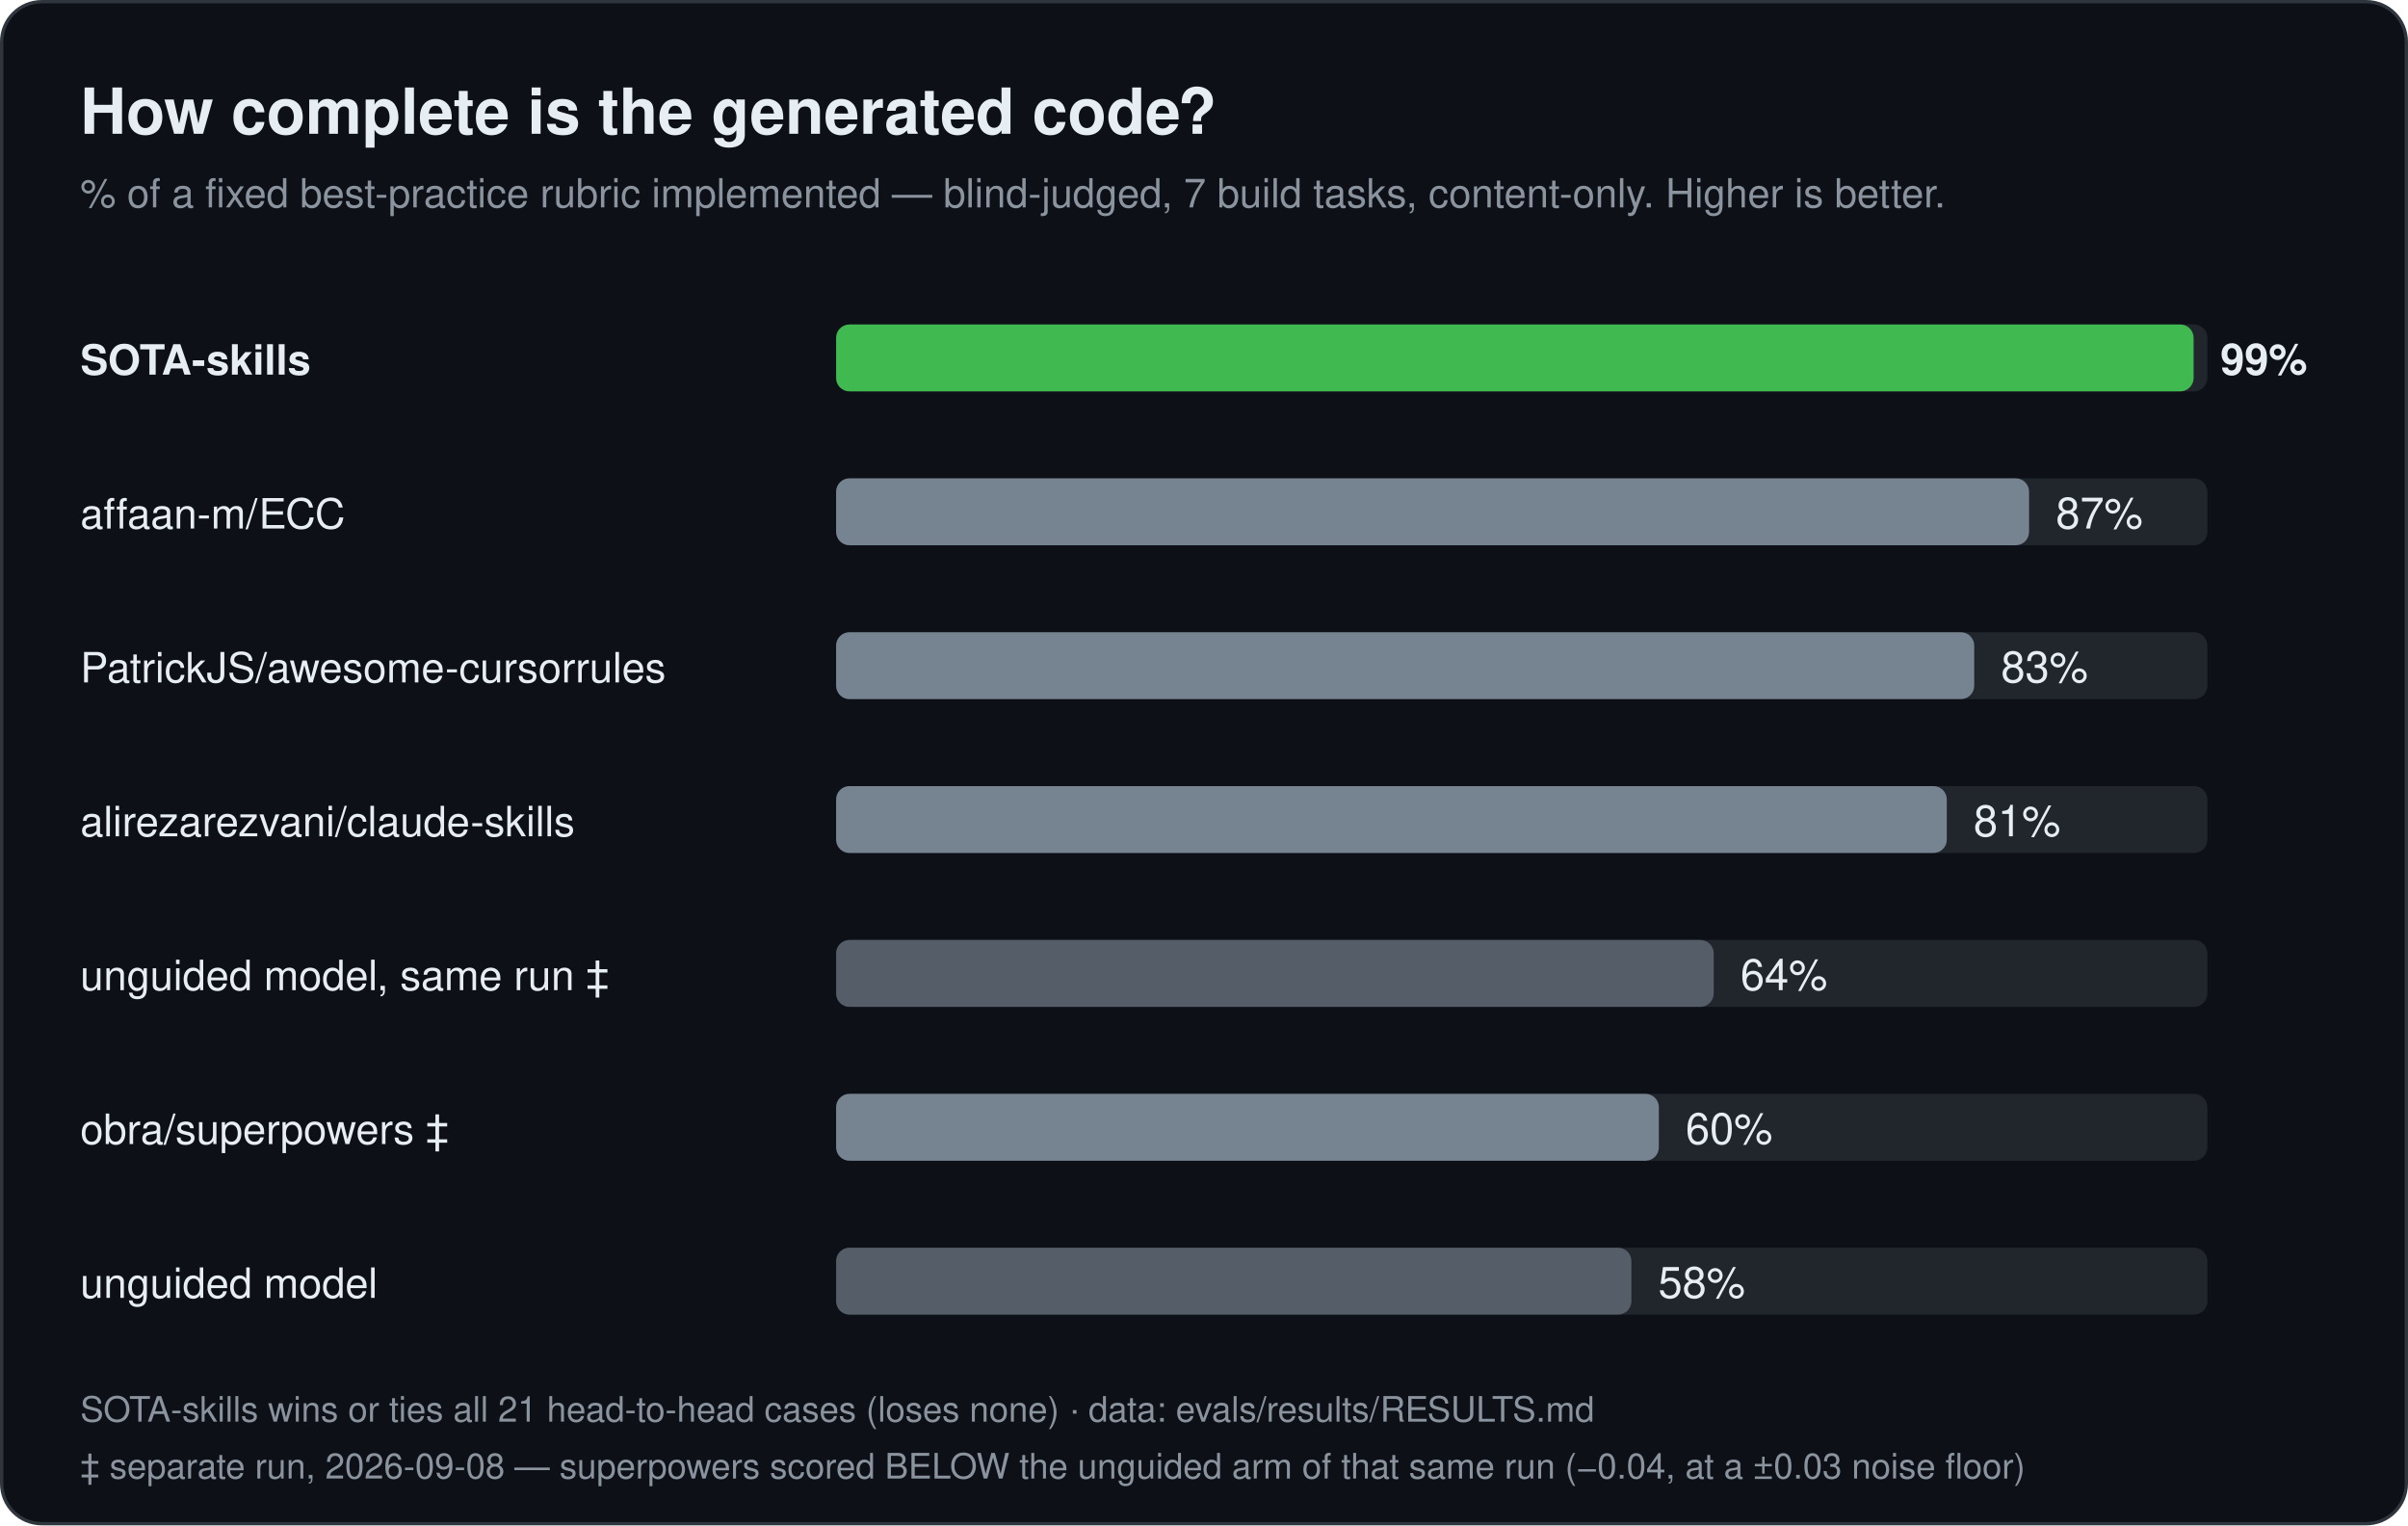
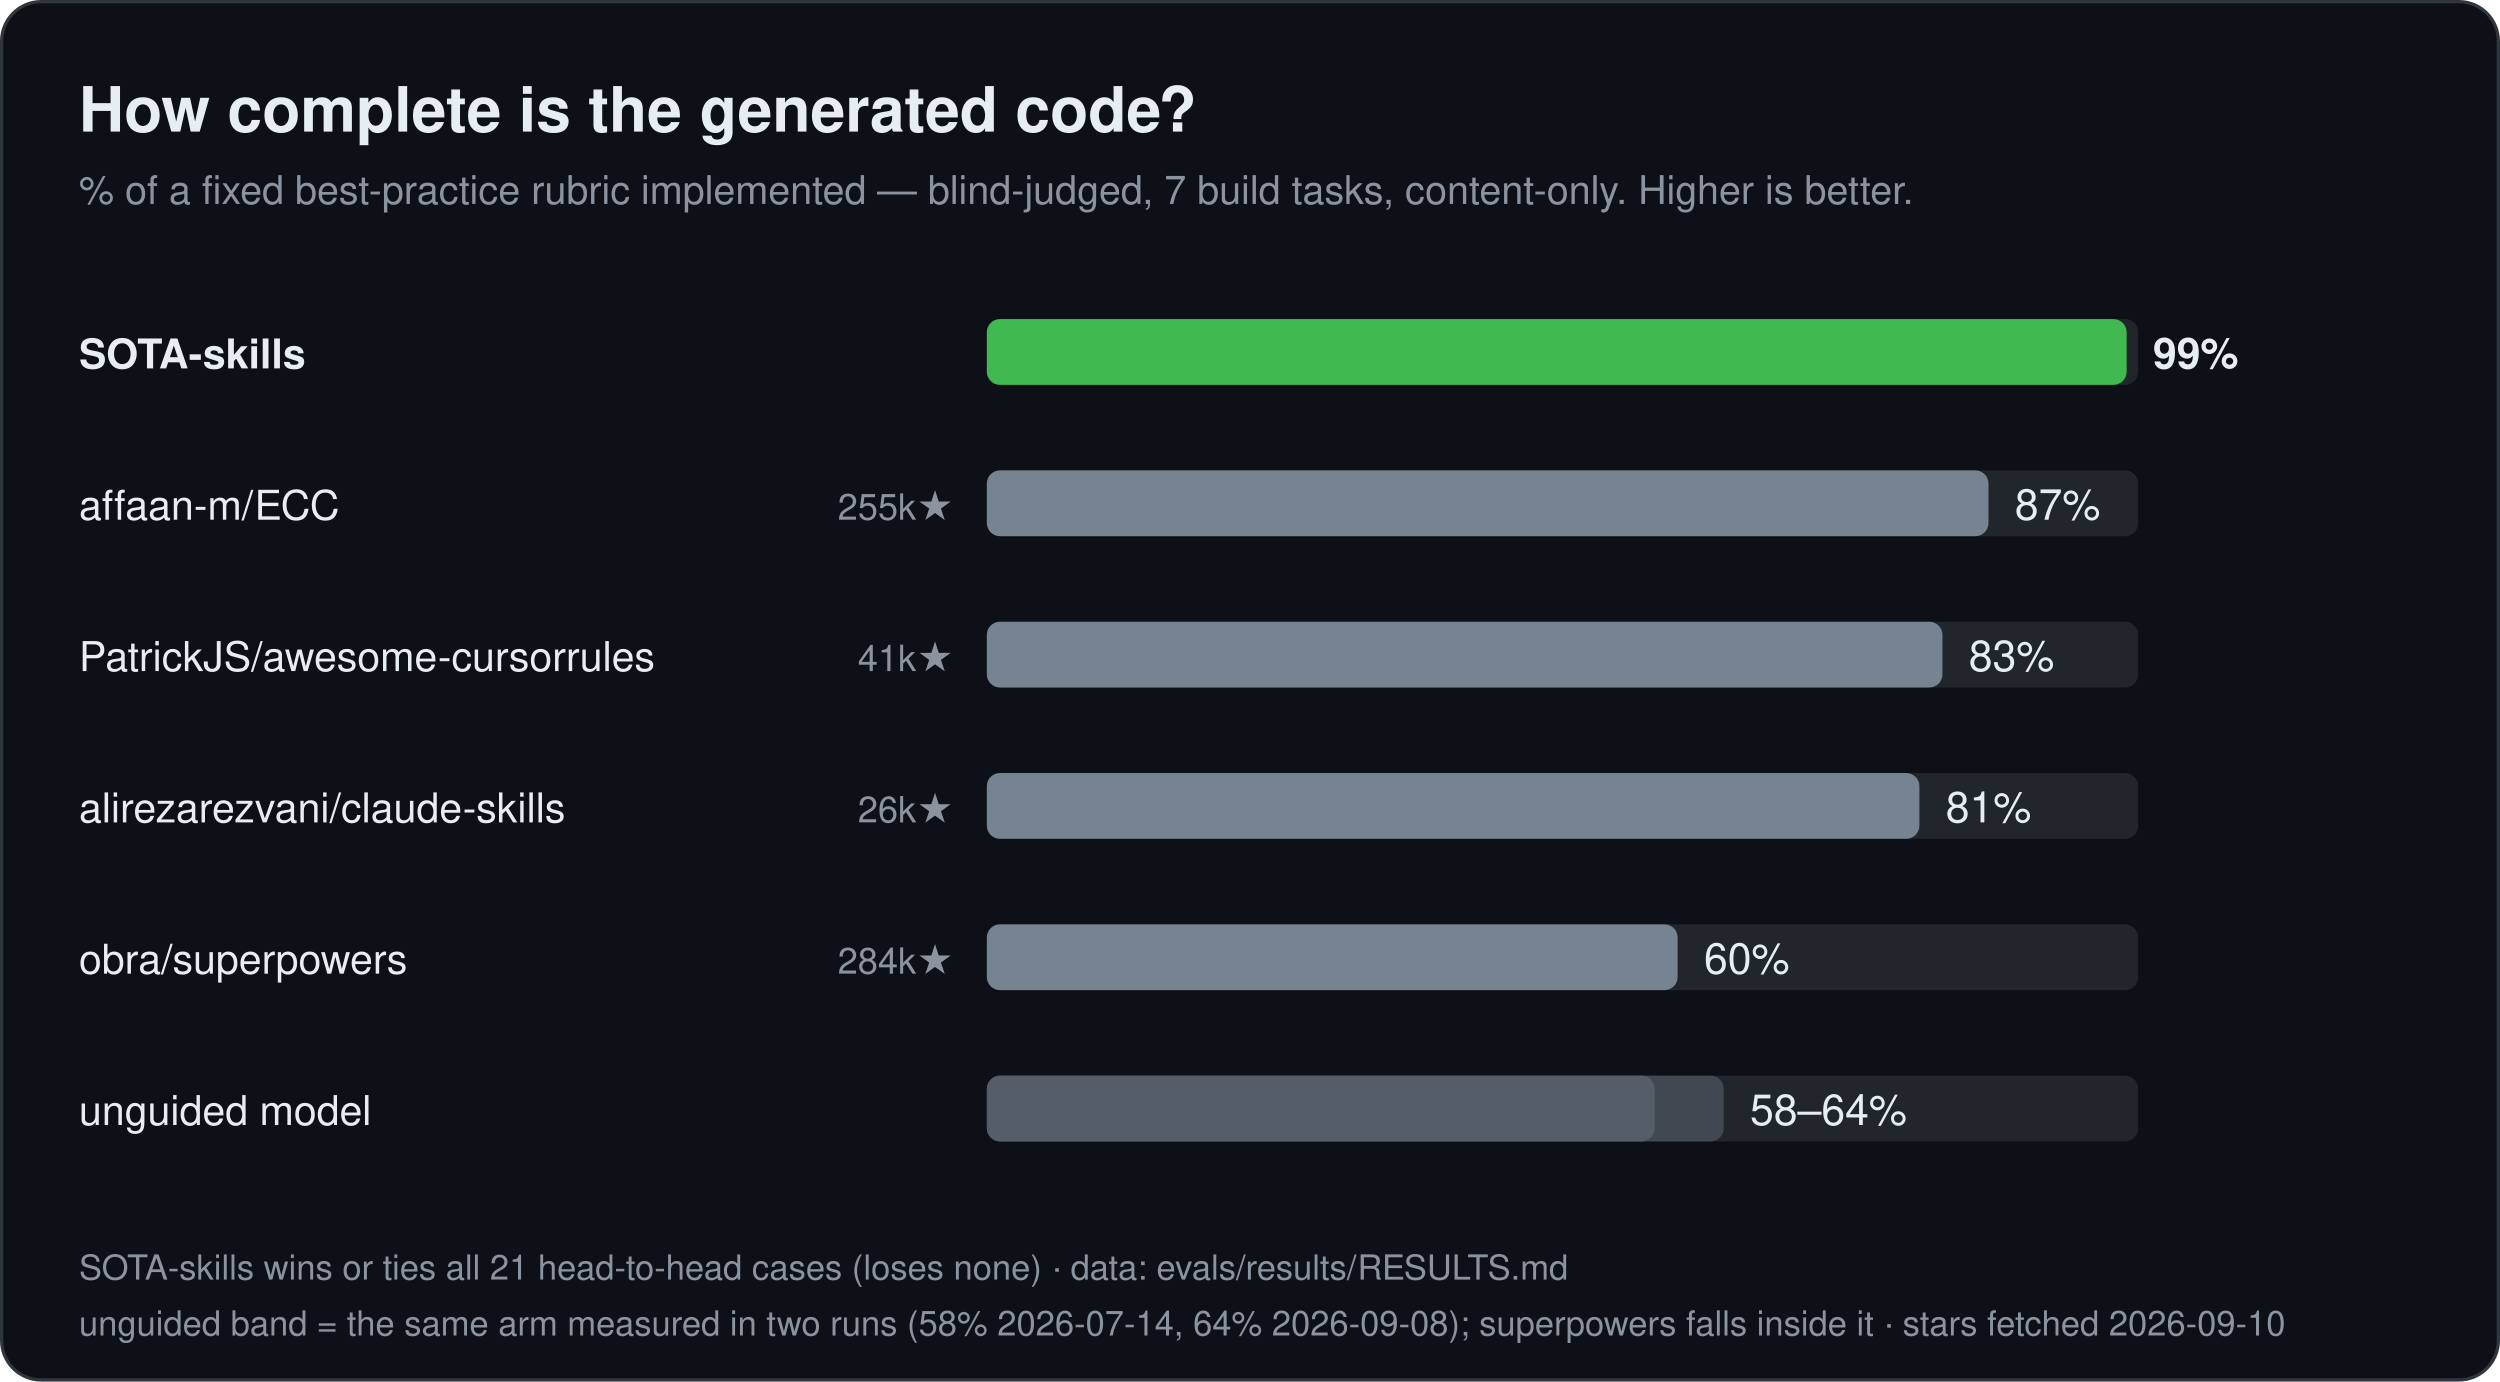
- <svg xmlns="http://www.w3.org/2000/svg" viewBox="0 0 720 456" font-family="-apple-system,BlinkMacSystemFont,'Segoe UI',Helvetica,Arial,sans-serif" role="img" aria-label="Best-practice completeness by library: SOTA-skills 99%, affaan-m/ECC 87%, PatrickJS/awesome-cursorrules 83%, alirezarezvani/claude-skills 81%, unguided model (same run as superpowers) 64%, obra/superpowers 60%, unguided model 58%. Superpowers scored BELOW the unguided arm of its own run.">
-   <rect x="0.5" y="0.5" width="719" height="455" rx="12" fill="#0d1117" stroke="#30363d" />
+ <svg xmlns="http://www.w3.org/2000/svg" viewBox="0 0 760 420" font-family="-apple-system,BlinkMacSystemFont,'Segoe UI',Helvetica,Arial,sans-serif" role="img" aria-label="Best-practice completeness by library: SOTA-skills 99%, affaan-m/ECC 87% (255k stars), PatrickJS/awesome-cursorrules 83% (41k stars), alirezarezvani/claude-skills 81% (26k stars), obra/superpowers 60% (284k stars), and an unguided model at 58 to 64 percent across the two runs. Superpowers falls inside the unguided band, so it is not distinguishable from no guidance.">
+   <rect x="0.5" y="0.5" width="759" height="419" rx="12" fill="#0d1117" stroke="#30363d" />
  <text x="24" y="40" font-size="19" font-weight="700" fill="#e6edf3">How complete is the generated code?</text>
  <text x="24" y="62" font-size="12" fill="#8b949e">% of a fixed best-practice rubric implemented — blind-judged, 7 build tasks, content-only. Higher is better.</text>
  <text x="24" y="112" font-size="12.5" font-weight="700" fill="#e6edf3">SOTA-skills</text>
-   <rect x="250" y="97" width="410" height="20" rx="4" fill="#21262d" />
-   <rect x="250" y="97" width="405.9" height="20" rx="4" fill="#3fb950" />
-   <text x="663.9" y="112" font-size="13" font-weight="700" fill="#e6edf3">99%</text>
+   <rect x="300" y="97" width="350" height="20" rx="4" fill="#21262d" />
+   <rect x="300" y="97" width="346.5" height="20" rx="4" fill="#3fb950" />
+   <text x="654.5" y="112" font-size="13" font-weight="700" fill="#e6edf3">99%</text>
  <text x="24" y="158" font-size="12.5" font-weight="400" fill="#e6edf3">affaan-m/ECC</text>
-   <rect x="250" y="143" width="410" height="20" rx="4" fill="#21262d" />
-   <rect x="250" y="143" width="356.7" height="20" rx="4" fill="#768390" />
-   <text x="614.7" y="158" font-size="13" font-weight="400" fill="#e6edf3">87%</text>
+   <text x="290" y="158" font-size="11" text-anchor="end" fill="#8b949e">255k★</text>
+   <rect x="300" y="143" width="350" height="20" rx="4" fill="#21262d" />
+   <rect x="300" y="143" width="304.5" height="20" rx="4" fill="#768390" />
+   <text x="612.5" y="158" font-size="13" font-weight="400" fill="#e6edf3">87%</text>
  <text x="24" y="204" font-size="12.5" font-weight="400" fill="#e6edf3">PatrickJS/awesome-cursorrules</text>
-   <rect x="250" y="189" width="410" height="20" rx="4" fill="#21262d" />
-   <rect x="250" y="189" width="340.3" height="20" rx="4" fill="#768390" />
-   <text x="598.3" y="204" font-size="13" font-weight="400" fill="#e6edf3">83%</text>
+   <text x="290" y="204" font-size="11" text-anchor="end" fill="#8b949e">41k★</text>
+   <rect x="300" y="189" width="350" height="20" rx="4" fill="#21262d" />
+   <rect x="300" y="189" width="290.5" height="20" rx="4" fill="#768390" />
+   <text x="598.5" y="204" font-size="13" font-weight="400" fill="#e6edf3">83%</text>
  <text x="24" y="250" font-size="12.5" font-weight="400" fill="#e6edf3">alirezarezvani/claude-skills</text>
-   <rect x="250" y="235" width="410" height="20" rx="4" fill="#21262d" />
-   <rect x="250" y="235" width="332.1" height="20" rx="4" fill="#768390" />
-   <text x="590.1" y="250" font-size="13" font-weight="400" fill="#e6edf3">81%</text>
-   <text x="24" y="296" font-size="12.5" font-weight="400" fill="#e6edf3">unguided model, same run ‡</text>
-   <rect x="250" y="281" width="410" height="20" rx="4" fill="#21262d" />
-   <rect x="250" y="281" width="262.4" height="20" rx="4" fill="#545d68" />
-   <text x="520.4" y="296" font-size="13" font-weight="400" fill="#e6edf3">64%</text>
-   <text x="24" y="342" font-size="12.5" font-weight="400" fill="#e6edf3">obra/superpowers ‡</text>
-   <rect x="250" y="327" width="410" height="20" rx="4" fill="#21262d" />
-   <rect x="250" y="327" width="246.0" height="20" rx="4" fill="#768390" />
-   <text x="504.0" y="342" font-size="13" font-weight="400" fill="#e6edf3">60%</text>
-   <text x="24" y="388" font-size="12.5" font-weight="400" fill="#e6edf3">unguided model</text>
-   <rect x="250" y="373" width="410" height="20" rx="4" fill="#21262d" />
-   <rect x="250" y="373" width="237.8" height="20" rx="4" fill="#545d68" />
-   <text x="495.8" y="388" font-size="13" font-weight="400" fill="#e6edf3">58%</text>
-   <text x="24" y="425" font-size="10.5" fill="#8b949e">SOTA-skills wins or ties all 21 head-to-head cases (loses none) · data: evals/results/RESULTS.md</text>
-   <text x="24" y="442" font-size="10.5" fill="#8b949e">‡ separate run, 2026-09-08 — superpowers scored BELOW the unguided arm of that same run (−0.04, at a ±0.03 noise floor)</text>
+   <text x="290" y="250" font-size="11" text-anchor="end" fill="#8b949e">26k★</text>
+   <rect x="300" y="235" width="350" height="20" rx="4" fill="#21262d" />
+   <rect x="300" y="235" width="283.5" height="20" rx="4" fill="#768390" />
+   <text x="591.5" y="250" font-size="13" font-weight="400" fill="#e6edf3">81%</text>
+   <text x="24" y="296" font-size="12.5" font-weight="400" fill="#e6edf3">obra/superpowers</text>
+   <text x="290" y="296" font-size="11" text-anchor="end" fill="#8b949e">284k★</text>
+   <rect x="300" y="281" width="350" height="20" rx="4" fill="#21262d" />
+   <rect x="300" y="281" width="210.0" height="20" rx="4" fill="#768390" />
+   <text x="518.0" y="296" font-size="13" font-weight="400" fill="#e6edf3">60%</text>
+   <text x="24" y="342" font-size="12.5" font-weight="400" fill="#e6edf3">unguided model</text>
+   <rect x="300" y="327" width="350" height="20" rx="4" fill="#21262d" />
+   <rect x="300" y="327" width="224.0" height="20" rx="4" fill="#545d68" opacity="0.62" />
+   <rect x="300" y="327" width="203.0" height="20" rx="4" fill="#545d68" />
+   <text x="532.0" y="342" font-size="13" font-weight="400" fill="#e6edf3">58–64%</text>
+   <text x="24" y="389" font-size="10.5" fill="#8b949e">SOTA-skills wins or ties all 21 head-to-head cases (loses none) · data: evals/results/RESULTS.md</text>
+   <text x="24" y="406" font-size="10.5" fill="#8b949e">unguided band = the same arm measured in two runs (58% 2026-07-14, 64% 2026-09-08); superpowers falls inside it · stars fetched 2026-09-10</text>
</svg>
